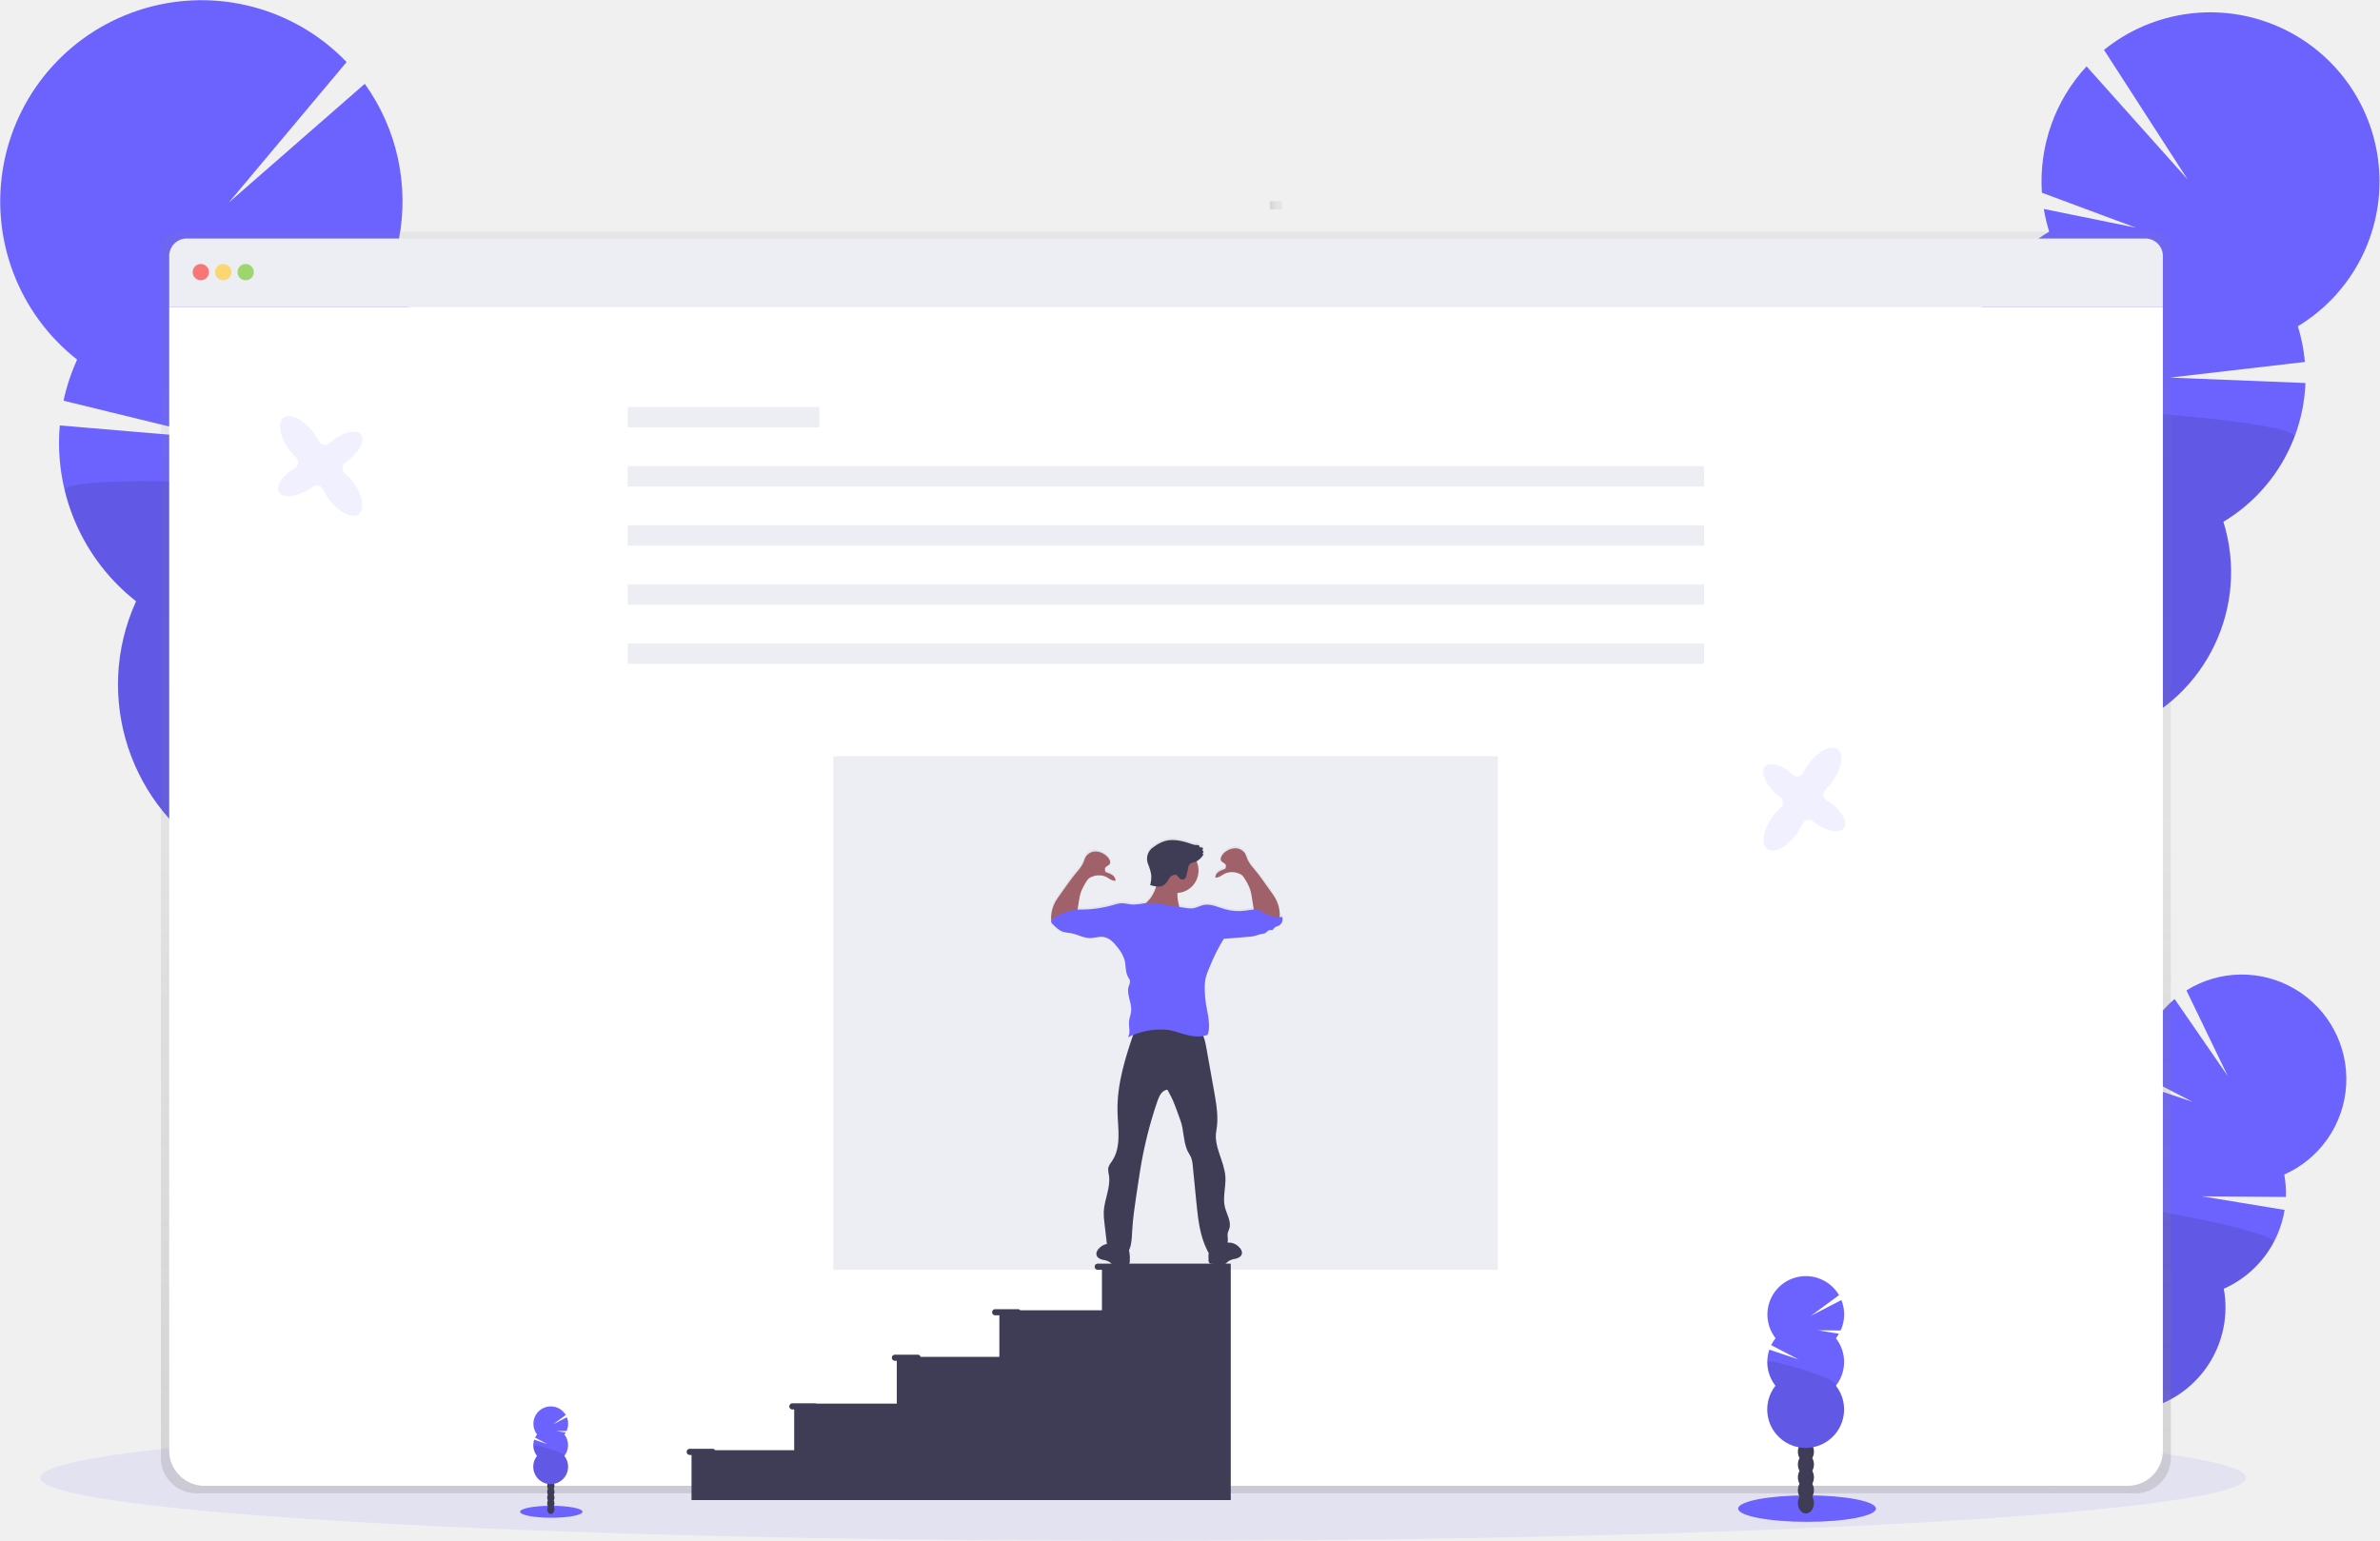
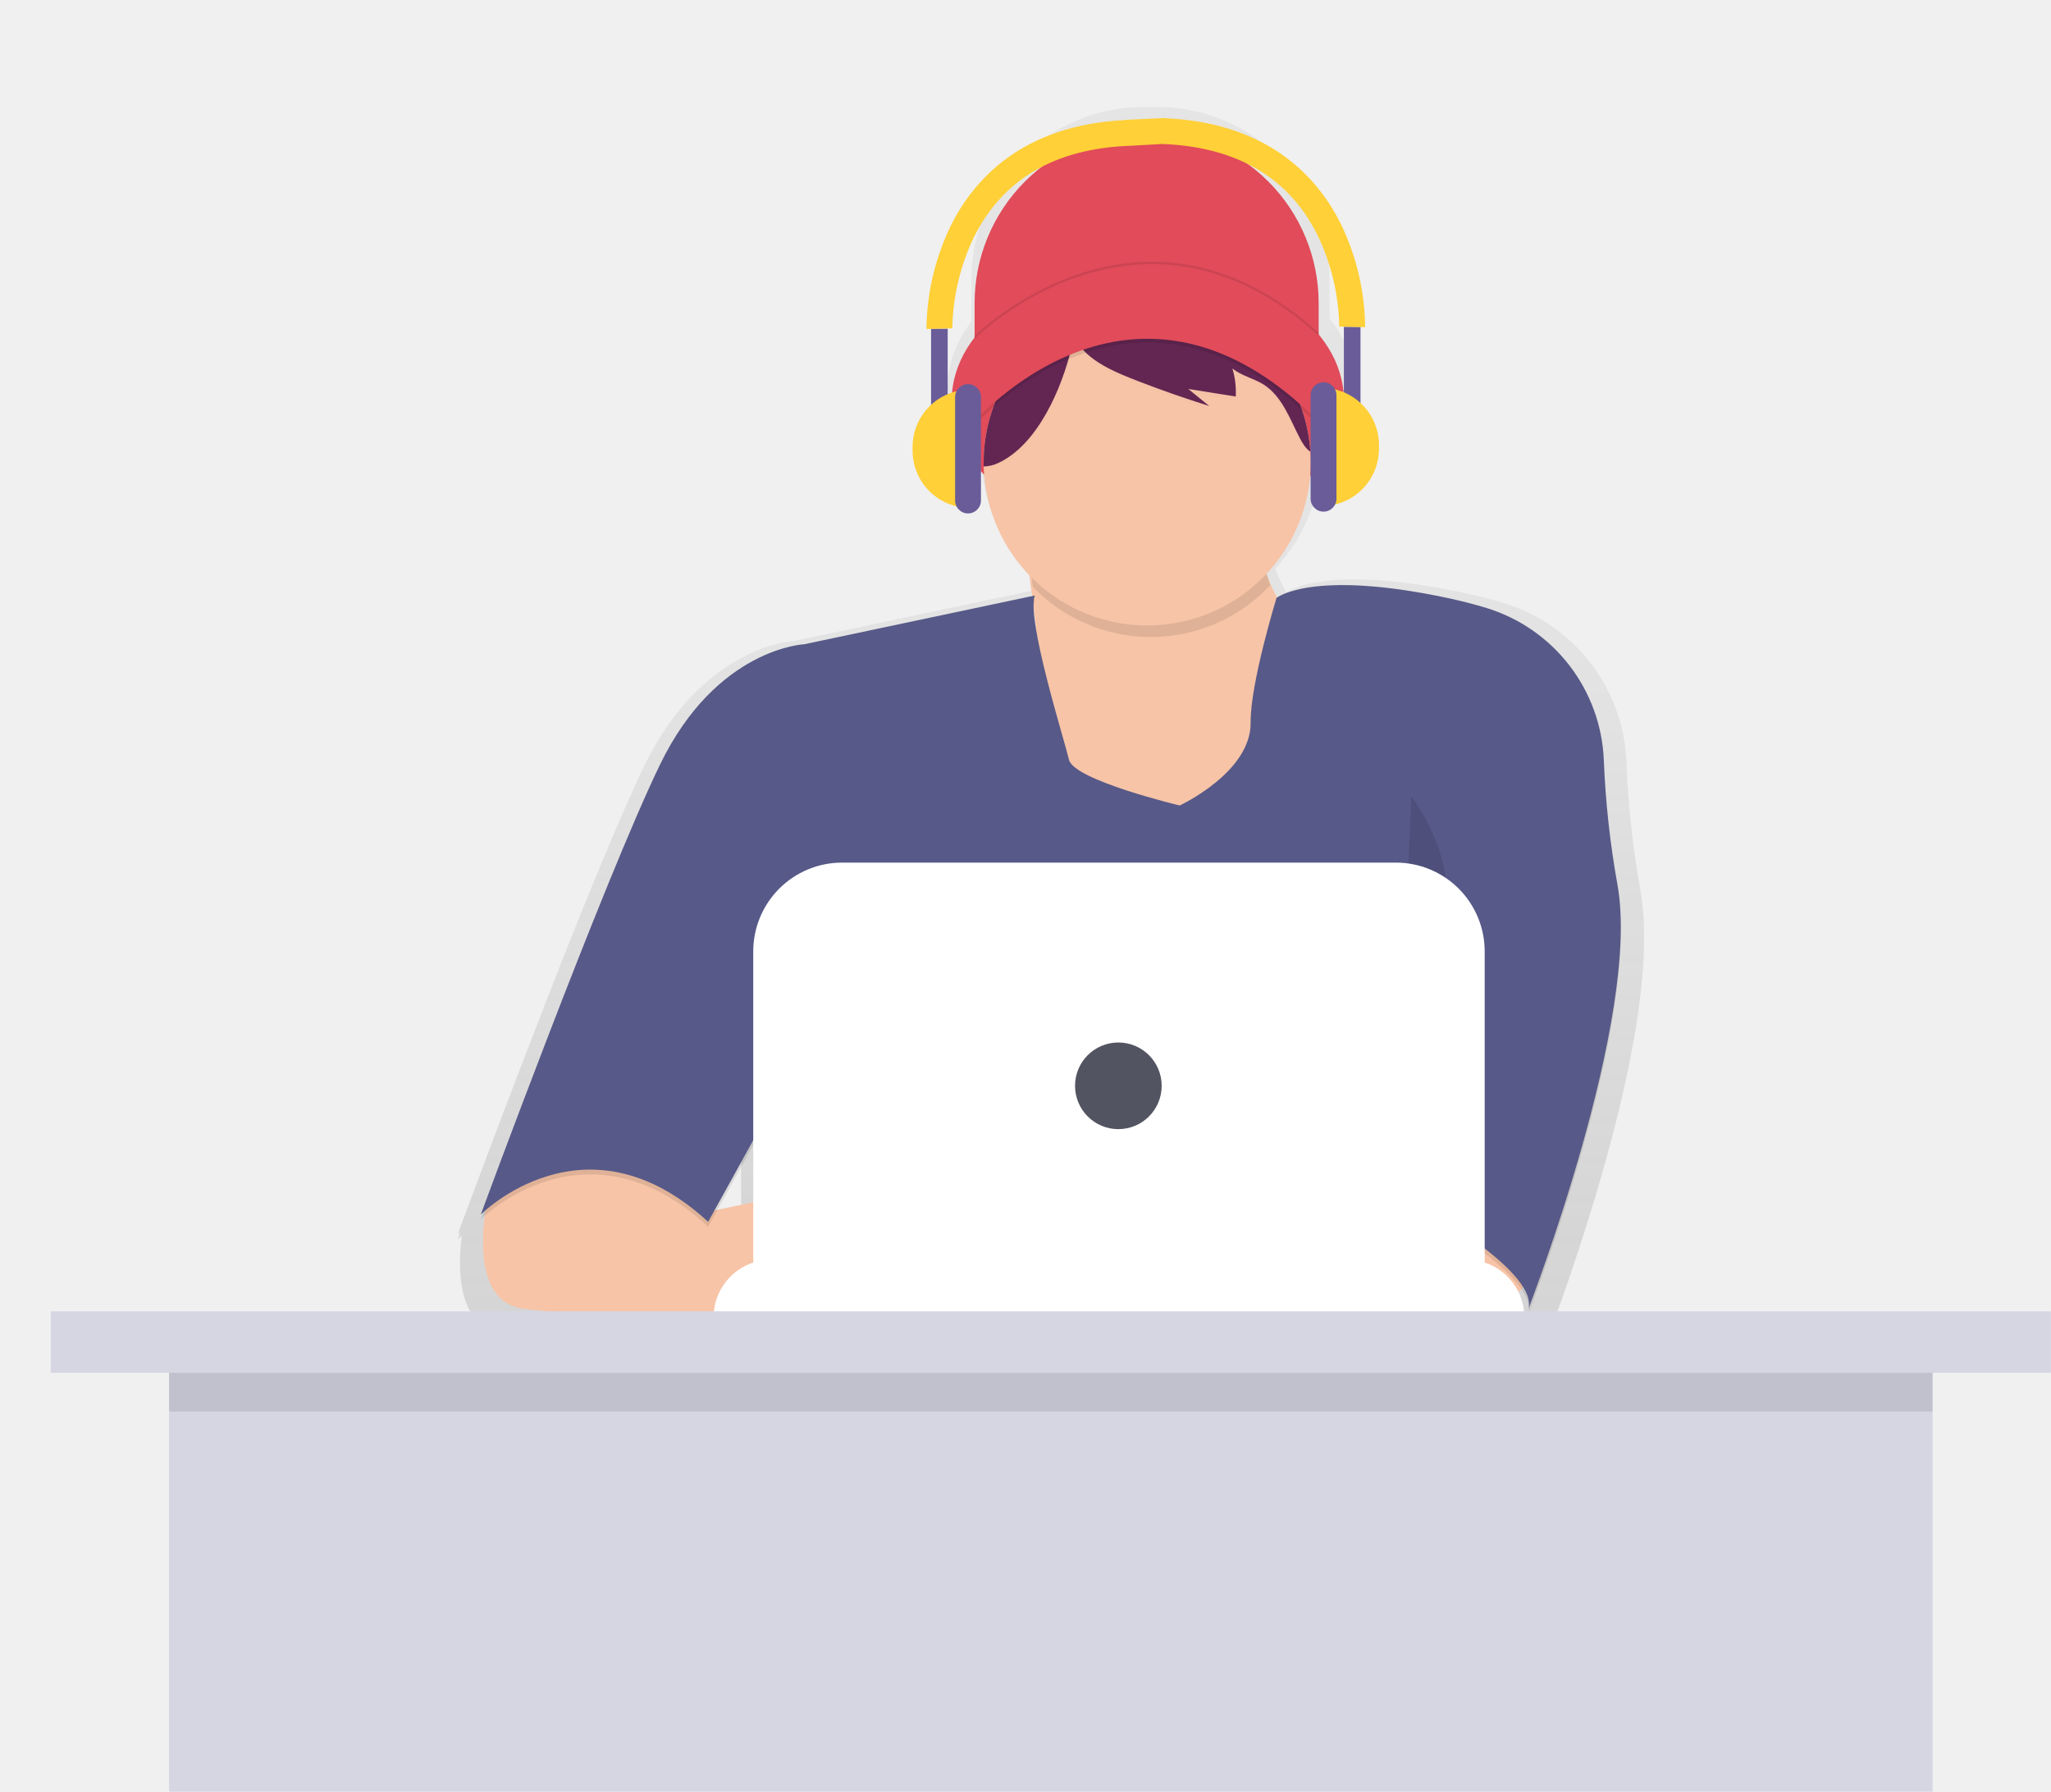
- <svg xmlns="http://www.w3.org/2000/svg" xmlns:xlink="http://www.w3.org/1999/xlink" id="bf987f75-b15a-4b7f-a137-75b4492c4a21" data-name="Layer 1" width="1167.52" height="756.03" viewBox="0 0 1167.52 756.03">
+ <svg xmlns="http://www.w3.org/2000/svg" width="901" height="787" viewBox="0 0 901 787" fill="none">
+   <g clip-path="url(#clip0)">
+     <path d="M720.65 391.11C717.283 372.372 715.218 353.423 714.47 334.4C713.805 318.733 708.311 303.656 698.74 291.234C689.169 278.813 675.99 269.657 661.01 265.02C655.55 263.34 649.54 261.77 642.9 260.36C584.7 248 567.02 258.79 565.01 260.21C563.308 257.116 561.827 253.904 560.58 250.6C560.48 250.26 560.39 249.92 560.29 249.6C571.809 237.316 578.827 221.493 580.2 204.71C589.91 194.87 595.58 182.99 595.58 170.2C595.58 159.2 591.38 148.88 584.03 139.95V122.57C584.03 102.528 576.068 83.306 561.896 69.134C547.724 54.962 528.502 47 508.46 47H502.33C492.406 47 482.579 48.955 473.411 52.752C464.242 56.55 455.911 62.117 448.894 69.134C441.877 76.151 436.31 84.482 432.512 93.651C428.715 102.819 426.76 112.646 426.76 122.57V141.3C420.09 149.91 416.31 159.74 416.31 170.18C416.31 182.7 421.75 194.34 431.09 204.06C432.366 221.458 439.706 237.857 451.83 250.4C452.24 253.24 452.66 256.29 453.07 259.51L348.97 281.5C348.97 281.5 308.83 283.15 282.97 336.5C261.1 381.69 217.58 497.79 204.69 532.35C202.36 538.61 201.04 542.2 201.04 542.2C201.04 542.2 201.47 541.77 202.28 541.03L201.04 544.4C201.04 544.4 201.67 543.76 202.87 542.71C201.05 557.17 200.79 582 219.73 585.09C235.61 587.68 276.53 588.75 307.44 589.18H309.58C330.07 589.45 345.66 589.45 345.66 589.45V589.18H678.1V585.77C678.104 582.677 677.481 579.616 676.27 576.77L676.73 576.21C678.509 578.559 679.693 581.304 680.18 584.21C680.142 584.493 680.088 584.773 680.02 585.05L680.22 584.54C680.298 585.448 680.231 586.363 680.02 587.25C680.02 587.25 722.67 477.36 722.21 411.74C722.332 404.83 721.81 397.923 720.65 391.11V391.11ZM454.8 274.36C454.249 271.225 453.895 268.059 453.74 264.88C453.74 264.88 453.74 264.82 453.74 264.79C454.11 267.88 454.47 271.08 454.8 274.36ZM325.58 510.4V536.59L309.18 540.1L325.58 510.4Z" fill="url(#paint0_linear)" />
+     <path d="M503.71 57.57C523.753 57.57 542.974 65.532 557.146 79.704C571.318 93.876 579.28 113.098 579.28 133.14V165.38H428.14V133.14C428.14 113.098 436.102 93.876 450.274 79.704C464.446 65.532 483.668 57.57 503.71 57.57V57.57Z" fill="#E14B5A" />
+     <path d="M504.24 235.14C551.814 235.14 590.38 208.64 590.38 175.95C590.38 143.26 551.814 116.76 504.24 116.76C456.666 116.76 418.1 143.26 418.1 175.95C418.1 208.64 456.666 235.14 504.24 235.14Z" fill="#E14B5A" />
+     <path d="M449.02 233.29C449.02 233.29 467.02 327.36 449.02 352.73C431.02 378.1 504.02 388.14 504.02 388.14L579.58 360.66L590.15 293.01C590.15 293.01 544.15 267.11 553.68 214.79L449.02 233.29Z" fill="#F7C4A7" />
+     <path d="M672.04 550.39C672.04 550.39 676.8 571 650.9 574.7C635.607 576.95 620.055 576.764 604.82 574.15L599.11 522.38H659.36L672.04 550.39Z" fill="#F7C4A7" />
+     <path d="M214.7 524.01C214.7 524.01 203.26 570.5 229.16 574.7C255.06 578.9 350.16 578.93 350.16 578.93V523.93L307.1 533.13L266.68 494.37L214.7 524.01Z" fill="#F7C4A7" />
+     <path opacity="0.1" d="M454.58 263.68L353.37 285.08C353.37 285.08 314.79 286.67 289.95 337.93C265.11 389.19 211.2 535.59 211.2 535.59C211.2 535.59 257.2 489.08 311.09 538.76L347.03 473.76L339.1 576.82H617.58V528.19C617.58 528.19 675.71 559.37 671.49 576.81C671.49 576.81 721.24 448.63 710.49 390.38C707.254 372.372 705.269 354.162 704.55 335.88V335.88C703.915 320.823 698.636 306.331 689.437 294.394C680.237 282.457 667.569 273.66 653.17 269.21C647.93 267.6 642.17 266.09 635.77 264.74C576.05 252.06 560.77 264.74 560.77 264.74C560.77 264.74 549.2 302.38 549.41 319.44C549.67 341.37 518.23 355.91 518.23 355.91C518.23 355.91 471.72 344.81 469.61 335.83C467.5 326.85 450.86 274.25 454.58 263.68Z" fill="black" />
+     <path d="M454.58 261.57L353.37 282.97C353.37 282.97 314.79 284.56 289.95 335.82C265.11 387.08 211.19 533.5 211.19 533.5C211.19 533.5 257.19 486.99 311.08 536.67L347.02 471.67L339.09 574.7H617.58V526.08C617.58 526.08 675.71 557.26 671.49 574.7C671.49 574.7 721.24 446.52 710.49 388.27C707.254 370.262 705.269 352.052 704.55 333.77V333.77C703.915 318.713 698.636 304.221 689.436 292.284C680.237 280.347 667.569 271.55 653.17 267.1C647.93 265.49 642.17 263.98 635.77 262.63C576.05 249.95 560.77 262.63 560.77 262.63C560.77 262.63 549.2 300.27 549.41 317.33C549.67 339.26 518.23 353.8 518.23 353.8C518.23 353.8 471.72 342.7 469.61 333.72C467.5 324.74 450.86 272.14 454.58 261.57Z" fill="#575988" />
+     <path opacity="0.1" d="M558 257.08C553.749 245.044 552.796 232.089 555.24 219.56L450.58 238.05C450.58 238.05 452.09 245.96 453.8 257.81C460.562 264.827 468.681 270.395 477.663 274.176C486.645 277.957 496.302 279.872 506.047 279.803C515.792 279.735 525.421 277.685 534.349 273.779C543.277 269.873 551.317 264.191 557.98 257.08H558Z" fill="black" />
+     <path d="M575.85 203.17C575.768 222.029 568.278 240.1 554.994 253.487C541.711 266.873 523.698 274.504 504.841 274.732C485.983 274.96 467.792 267.768 454.188 254.707C440.584 241.646 432.659 223.761 432.12 204.91C432.12 204.33 432.12 203.75 432.12 203.17C432.117 189.712 435.891 176.523 443.014 165.104C450.137 153.686 460.322 144.496 472.41 138.58C474.563 137.527 476.777 136.58 479.05 135.74C490.874 131.393 503.628 130.208 516.05 132.3V132.3C531.971 135.011 546.514 143.009 557.329 155.002C568.145 166.996 574.603 182.285 575.66 198.4C575.787 199.98 575.85 201.57 575.85 203.17Z" fill="#F7C4A7" />
+     <g opacity="0.1">
+       <path opacity="0.1" d="M478.94 137.43L479.04 137.37C476.767 138.21 474.553 139.157 472.4 140.21C460.312 146.126 450.127 155.316 443.004 166.734C435.881 178.153 432.107 191.342 432.11 204.8C432.11 205.38 432.11 205.96 432.11 206.54C434.345 206.48 436.542 205.952 438.56 204.99C456.08 196.81 466.56 171.79 470.72 154.34C472.22 148.09 473.63 141.05 478.94 137.43Z" fill="black" />
+       <path opacity="0.1" d="M533.95 139.44C528.261 136.827 522.252 134.974 516.08 133.93C521.142 135.095 525.663 137.935 528.91 141.99C530.501 144.154 531.821 146.505 532.84 148.99C523.274 144.808 512.915 142.753 502.477 142.969C492.04 143.185 481.774 145.666 472.39 150.24C476.9 160.13 490.89 165.52 500.23 169.13C510.456 173.077 520.79 176.687 531.23 179.96L521.99 172.46L542.86 175.78C543.084 171.627 542.59 167.465 541.4 163.48C545.4 166.7 550.7 167.78 555.04 170.48C563.17 175.61 566.56 185.48 570.99 194.03C572.16 196.29 573.54 198.6 575.65 200.03C574.797 187.112 570.472 174.664 563.133 164C555.793 153.336 545.711 144.851 533.95 139.44V139.44Z" fill="black" />
+     </g>
+     <path d="M478.94 135.8L479.04 135.74C476.767 136.58 474.553 137.527 472.4 138.58C460.312 144.496 450.127 153.686 443.004 165.104C435.881 176.523 432.107 189.712 432.11 203.17C432.11 203.75 432.11 204.33 432.11 204.91C434.345 204.85 436.542 204.322 438.56 203.36C456.08 195.18 466.56 170.16 470.72 152.71C472.22 146.5 473.63 139.43 478.94 135.8Z" fill="#632652" />
+     <path d="M533.95 137.82C528.261 135.207 522.253 133.354 516.08 132.31C521.143 133.475 525.663 136.315 528.91 140.37C530.501 142.534 531.821 144.885 532.84 147.37C523.275 143.188 512.915 141.133 502.478 141.349C492.04 141.565 481.774 144.046 472.39 148.62C476.9 158.51 490.89 163.9 500.23 167.51C510.457 171.457 520.79 175.067 531.23 178.34L521.99 170.84L542.86 174.16C543.085 170.007 542.591 165.845 541.4 161.86C545.4 165.08 550.7 166.16 555.04 168.86C563.17 173.99 566.56 183.86 570.99 192.41C572.16 194.67 573.54 196.98 575.65 198.41C574.797 185.492 570.473 173.044 563.133 162.38C555.794 151.716 545.711 143.231 533.95 137.82V137.82Z" fill="#632652" />
+     <path opacity="0.1" d="M423.91 191.32C423.91 191.32 497.91 99.32 583.52 191.32L576.12 170.71C576.12 170.71 535.95 112.05 507.42 124.71C478.89 137.37 450.87 146.38 450.87 146.38L423.91 191.32Z" fill="black" />
+     <path d="M423.91 189.69C423.91 189.69 497.91 97.69 583.52 189.69L576.12 169.08C576.12 169.08 535.95 110.42 507.42 123.08C478.89 135.74 450.87 144.75 450.87 144.75L423.91 189.69Z" fill="#E14B5A" />
+     <path opacity="0.1" d="M363.13 387.88C363.13 387.88 347.28 430.16 369.47 468.21C391.66 506.26 349.92 522.12 349.92 522.12" fill="black" />
+     <path opacity="0.1" d="M619.98 349.83C619.98 349.83 647.46 384.71 629.49 415.89C611.52 447.07 612.58 522.12 612.58 522.12" fill="black" />
+     <path d="M338.82 553.3H644.29C651.018 553.3 657.471 555.973 662.229 560.731C666.987 565.489 669.66 571.941 669.66 578.67V578.67H313.46C313.46 571.943 316.132 565.492 320.887 560.734C325.643 555.977 332.093 553.303 338.82 553.3V553.3Z" fill="white" />
+     <path d="M369.9 378.89H613.22C618.341 378.89 623.413 379.899 628.145 381.859C632.876 383.819 637.176 386.691 640.797 390.313C644.419 393.934 647.291 398.234 649.251 402.965C651.211 407.697 652.22 412.768 652.22 417.89V559.11H330.9V417.89C330.9 407.547 335.009 397.627 342.323 390.313C349.637 382.999 359.556 378.89 369.9 378.89V378.89Z" fill="white" />
+     <path d="M491.29 495.96C501.8 495.96 510.32 487.44 510.32 476.93C510.32 466.42 501.8 457.9 491.29 457.9C480.78 457.9 472.26 466.42 472.26 476.93C472.26 487.44 480.78 495.96 491.29 495.96Z" fill="#535461" />
+     <path opacity="0.1" d="M428.14 148.2C428.14 148.2 500.86 75.52 579.29 146.87" stroke="black" stroke-miterlimit="10" />
+     <path d="M597.66 143.57H590.36V184.96H597.66V143.57Z" fill="#6A5C99" />
+     <path d="M580.62 170.35C587.293 170.35 593.693 173.001 598.411 177.719C603.129 182.438 605.78 188.837 605.78 195.51V197.13C605.78 203.803 603.129 210.202 598.411 214.921C593.693 219.639 587.293 222.29 580.62 222.29V222.29V170.35Z" fill="#FFD037" />
+     <path d="M587.11 173.6C587.11 170.463 584.567 167.92 581.43 167.92C578.293 167.92 575.75 170.463 575.75 173.6V219.05C575.75 222.187 578.293 224.73 581.43 224.73C584.567 224.73 587.11 222.187 587.11 219.05V173.6Z" fill="#6A5C99" />
+     <path d="M409.02 185.77H416.32V144.38H409.02V185.77Z" fill="#6A5C99" />
+     <path d="M426.06 223.1C419.387 223.1 412.988 220.449 408.269 215.731C403.551 211.012 400.9 204.613 400.9 197.94V196.32C400.9 193.016 401.551 189.744 402.815 186.692C404.08 183.639 405.933 180.866 408.269 178.529C410.606 176.193 413.379 174.34 416.432 173.075C419.484 171.811 422.756 171.16 426.06 171.16V171.16V223.1Z" fill="#FFD037" />
+     <path d="M419.57 219.85C419.57 222.987 422.113 225.53 425.25 225.53C428.387 225.53 430.93 222.987 430.93 219.85V174.4C430.93 171.263 428.387 168.72 425.25 168.72C422.113 168.72 419.57 171.263 419.57 174.4V219.85Z" fill="#6A5C99" />
+     <path d="M589.5 99.33C579.61 78.77 558.07 53.91 511.64 51.92V51.86H511.08L494.63 52.64V52.72C448.51 54.84 427.07 79.61 417.21 100.1C410.643 113.99 407.157 129.136 406.99 144.5L412.67 144.36L418.35 144.23C418.595 130.552 421.741 117.082 427.58 104.71C440.1 78.99 463.14 65.32 496.05 64.05L510.6 63.24C543.53 64.5 566.58 78.19 579.09 103.9C584.938 116.276 588.091 129.754 588.34 143.44L594.02 143.57L599.7 143.71C599.536 128.355 596.057 113.216 589.5 99.33V99.33Z" fill="#FFD037" />
+     <path d="M848.99 579H74.28V787H848.99V579Z" fill="#D6D6E3" />
+     <path opacity="0.1" d="M848.99 593H74.28V620H848.99V593Z" fill="black" />
+     <path d="M900.94 576H22.31V603H900.94V576Z" fill="#D6D6E3" />
+   </g>
  <defs>
-     <linearGradient id="b752362c-f89d-48d5-9dd1-266417fc8d3c" x1="588.17" y1="804.7" x2="588.17" y2="185.7" gradientUnits="userSpaceOnUse">
-       <stop offset="0" stop-color="gray" stop-opacity="0.25" />
-       <stop offset="0.54" stop-color="gray" stop-opacity="0.12" />
-       <stop offset="1" stop-color="gray" stop-opacity="0.1" />
+     <linearGradient id="paint0_linear" x1="461.63" y1="589.5" x2="461.63" y2="47" gradientUnits="userSpaceOnUse">
+       <stop stop-color="#808080" stop-opacity="0.25" />
+       <stop offset="0.54" stop-color="#808080" stop-opacity="0.12" />
+       <stop offset="1" stop-color="#808080" stop-opacity="0.1" />
    </linearGradient>
-     <linearGradient id="a11e32f9-0bc0-4cef-b66b-30dd4b707f0c" x1="567.7" y1="1179.83" x2="567.7" y2="1173.83" gradientTransform="translate(74.47 -1004.13)" xlink:href="#b752362c-f89d-48d5-9dd1-266417fc8d3c" />
-     <linearGradient id="ada07a9a-e50a-4215-9506-0eaaef22308f" x1="588.52" y1="693.03" x2="588.52" y2="483.16" xlink:href="#b752362c-f89d-48d5-9dd1-266417fc8d3c" />
+     <clipPath id="clip0">
+       <rect width="900.94" height="787" fill="white" />
+     </clipPath>
  </defs>
-   <ellipse cx="560.76" cy="725.03" rx="541" ry="31" fill="#6c63ff" opacity="0.1" />
-   <g opacity="1">
-     <path d="M1023.5,798.41a17.73,17.73,0,0,1-1.73,2.67q-8.64-6.09-17.57-11.93c.12-.25.25-.51.39-.76a16.84,16.84,0,0,1,6-6.52c3.29-2,7-2.48,10-.86s4.76,4.94,4.94,8.78A16.84,16.84,0,0,1,1023.5,798.41Z" transform="translate(-16.24 -71.99)" fill="#3f3d56" />
-     <ellipse cx="1022.06" cy="778.26" rx="14.01" ry="10.7" transform="translate(-160.29 1245.24) rotate(-62.09)" fill="#3f3d56" />
-     <ellipse cx="1030.07" cy="763.12" rx="14.01" ry="10.7" transform="translate(-142.65 1244.27) rotate(-62.09)" fill="#3f3d56" />
-     <ellipse cx="1038.09" cy="747.99" rx="14.01" ry="10.7" transform="translate(-125.01 1243.3) rotate(-62.09)" fill="#3f3d56" />
-     <ellipse cx="1046.11" cy="732.85" rx="14.01" ry="10.7" transform="translate(-107.37 1242.33) rotate(-62.09)" fill="#3f3d56" />
-     <path d="M1065.55,610.51a51.89,51.89,0,0,1-.78-7l27,9.08-27-14A51.4,51.4,0,0,1,1083,562.14L1109.11,600l-20.31-42.07a51.28,51.28,0,1,1,48,90.35,51.19,51.19,0,0,1,.8,11l-41.15-.32,40.52,6.67a51.33,51.33,0,0,1-29.84,38.68,51.28,51.28,0,1,1-71.23-37.72,51.29,51.29,0,0,1,29.67-56Z" transform="translate(-16.24 -71.99)" fill="#6c63ff" />
-     <path d="M1131.64,681.39a51,51,0,0,1-24.53,22.88,51.28,51.28,0,1,1-71.23-37.72C1033.89,655.62,1134.34,676.31,1131.64,681.39Z" transform="translate(-16.24 -71.99)" opacity="0.1" />
-   </g>
-   <g opacity="1">
-     <path d="M991.37,495.94a31.64,31.64,0,0,1-2.25,4.64q-15.11-8.06-30.61-15.66c.14-.43.3-.88.47-1.31a27.2,27.2,0,0,1,8.3-11.66c4.87-3.9,10.74-5.37,16-3.38s8.62,7,9.67,13.11A27.21,27.21,0,0,1,991.37,495.94Z" transform="translate(-16.24 -71.99)" fill="#3f3d56" />
-     <ellipse cx="985.03" cy="463.85" rx="22.69" ry="17.33" transform="translate(184.88 1147.47) rotate(-69.16)" fill="#3f3d56" />
-     <ellipse cx="994.89" cy="437.94" rx="22.69" ry="17.33" transform="translate(215.46 1139.99) rotate(-69.16)" fill="#3f3d56" />
-     <ellipse cx="1004.76" cy="412.02" rx="22.69" ry="17.33" transform="translate(246.03 1132.51) rotate(-69.16)" fill="#3f3d56" />
-     <ellipse cx="1014.62" cy="386.11" rx="22.69" ry="17.33" transform="translate(276.61 1125.04) rotate(-69.16)" fill="#3f3d56" />
-     <path d="M1021.49,185.69a83.36,83.36,0,0,1-2.65-11.18l45.22,9.21-46.16-17.18a83.11,83.11,0,0,1,21.91-62L1089.37,160l-41-63.53a83,83,0,1,1,95.09,135.6,83.42,83.42,0,0,1,3.46,17.51l-66.17,7.68,66.43,2.65A83.07,83.07,0,0,1,1106.93,328a83,83,0,1,1-122-46.42,83,83,0,0,1,36.52-95.93Z" transform="translate(-16.24 -71.99)" fill="#6c63ff" />
-     <path d="M1141.79,286.39A82.59,82.59,0,0,1,1106.93,328a83,83,0,1,1-122-46.42C979.6,264.46,1145.11,277.69,1141.79,286.39Z" transform="translate(-16.24 -71.99)" opacity="0.1" />
-   </g>
-   <g opacity="1">
-     <path d="M194.62,582.15a37.29,37.29,0,0,0,2,5.8q19-7.28,38.43-14c-.11-.53-.22-1.08-.36-1.62a32.41,32.41,0,0,0-8.07-15c-5.18-5.32-11.89-7.92-18.34-6.34s-11.2,7-13.35,14A32.49,32.49,0,0,0,194.62,582.15Z" transform="translate(-16.24 -71.99)" fill="#3f3d56" />
-     <ellipse cx="206.83" cy="545.22" rx="20.61" ry="26.98" transform="translate(-139.61 -7.4) rotate(-13.72)" fill="#3f3d56" />
-     <ellipse cx="199.01" cy="513.19" rx="20.61" ry="26.98" transform="translate(-132.24 -10.16) rotate(-13.72)" fill="#3f3d56" />
-     <ellipse cx="191.2" cy="481.16" rx="20.61" ry="26.98" transform="translate(-124.87 -12.93) rotate(-13.72)" fill="#3f3d56" />
-     <ellipse cx="183.38" cy="449.12" rx="20.61" ry="26.98" transform="translate(-117.5 -15.7) rotate(-13.72)" fill="#3f3d56" />
-     <path d="M204.82,211.62a97.86,97.86,0,0,0,4.78-12.8L154.89,203l57-13.46a98.81,98.81,0,0,0-16.71-76.43L128.5,171.35l57.77-68.92a98.72,98.72,0,1,0-132.2,146,99.32,99.32,0,0,0-6.67,20.16l76.95,18.81-78.78-6.67A98.81,98.81,0,0,0,83,367a98.71,98.71,0,1,0,150.76-36.8,98.71,98.71,0,0,0-29-118.58Z" transform="translate(-16.24 -71.99)" fill="#6c63ff" />
-     <path d="M48,312.71A98.29,98.29,0,0,0,83,367a98.71,98.71,0,1,0,150.76-36.8C242.64,310.75,45.39,302,48,312.71Z" transform="translate(-16.24 -71.99)" opacity="0.1" />
-   </g>
-   <path d="M1072.54,185.7H103.8a8.64,8.64,0,0,0-8.63,8.66V787.24a17.43,17.43,0,0,0,17.4,17.46h951.2a17.43,17.43,0,0,0,17.4-17.46V194.36A8.65,8.65,0,0,0,1072.54,185.7Z" transform="translate(-16.24 -71.99)" fill="url(#b752362c-f89d-48d5-9dd1-266417fc8d3c)" />
-   <path d="M1077.25,222.51V783.75A17.26,17.26,0,0,1,1060,801H116.51a17.26,17.26,0,0,1-17.26-17.26V222.51Z" transform="translate(-16.24 -71.99)" fill="#fff" />
-   <path d="M1077.25,197.57v24.94h-978V197.57a8.56,8.56,0,0,1,8.56-8.56h960.88A8.56,8.56,0,0,1,1077.25,197.57Z" transform="translate(-16.24 -71.99)" fill="#ededf4" />
-   <circle cx="98.51" cy="133.52" r="4" fill="#fa5959" opacity="0.8" />
-   <circle cx="109.51" cy="133.52" r="4" fill="#fed253" opacity="0.8" />
-   <circle cx="120.51" cy="133.52" r="4" fill="#8ccf4d" opacity="0.8" />
-   <rect x="640.17" y="169.7" width="4" height="6" transform="translate(798.63 -541.45) rotate(90)" fill="url(#a11e32f9-0bc0-4cef-b66b-30dd4b707f0c)" />
-   <rect x="307.93" y="199.71" width="94" height="10" fill="#ededf4" />
-   <rect x="307.93" y="228.71" width="528" height="10" fill="#ededf4" />
-   <rect x="307.93" y="257.71" width="528" height="10" fill="#ededf4" />
-   <rect x="307.93" y="286.71" width="528" height="10" fill="#ededf4" />
-   <rect x="307.93" y="315.71" width="528" height="10" fill="#ededf4" />
-   <rect x="408.76" y="371.03" width="326" height="252" fill="#ededf4" />
-   <path d="M645.2,521.09c-.42,0-.84.06-1.27.07a5.58,5.58,0,0,0,.14-1.78,17,17,0,0,0-2-7.21,31.3,31.3,0,0,0-2.48-3.76c-2.72-3.76-5.24-7.6-8.23-11.15a17.93,17.93,0,0,1-3.17-4.67,22.83,22.83,0,0,0-1.08-2.71,5.83,5.83,0,0,0-5.45-2.65,8.65,8.65,0,0,0-5.52,2.92c-.84.9-1.53,2.29-.83,3.31s2.22,1.15,2.31,2.27c0,.6,0,1.58-.61,1.77a10.87,10.87,0,0,0-3.06,1.34,3.61,3.61,0,0,0-1.61,2.8c1.73.26,3.18-1.19,4.75-2a8.77,8.77,0,0,1,6.28-.23,5.88,5.88,0,0,1,2.16,1.09,7.61,7.61,0,0,1,1.4,1.88,20.07,20.07,0,0,1,3.46,9.38l.88,5.62a36.49,36.49,0,0,0-3.88.52,24.37,24.37,0,0,1-10.33-.7c-3.5-1-7-2.82-10.61-2-1.69.37-3.23,1.31-4.94,1.58a13.53,13.53,0,0,1-4-.21l-2.75-.44c-.09-.23-.16-.47-.23-.71a20.74,20.74,0,0,1-.78-6.17,11,11,0,0,0,9.4-15.59,9.33,9.33,0,0,0,3.55-3.53L606,490l.66-1a1.18,1.18,0,0,1-.19-1.87,3.77,3.77,0,0,0-1.89-.42c.21-.39-.13-.87-.54-1a4.7,4.7,0,0,0-1.3-.08,6.37,6.37,0,0,1-1.86-.43c-4.27-1.47-8.9-2.76-13.25-1.53a16.57,16.57,0,0,0-5.29,2.78,6.91,6.91,0,0,0-2.82,9.07,23.48,23.48,0,0,1,1.41,5.09,16.16,16.16,0,0,1-.55,4.83,19.69,19.69,0,0,0,2.91.65,16.5,16.5,0,0,1-2.89,5.92,23.52,23.52,0,0,1-2,2.21h-.12a48.59,48.59,0,0,1-6,.74c-2.12,0-4.2-.8-6.31-.65a17.11,17.11,0,0,0-3.67.83,56.23,56.23,0,0,1-16.91,2.26l-.69.07.64-4.08a20.07,20.07,0,0,1,3.46-9.38,7.61,7.61,0,0,1,1.4-1.88,5.92,5.92,0,0,1,2.17-1.09,8.74,8.74,0,0,1,6.27.23c1.57.77,3,2.22,4.76,2a3.64,3.64,0,0,0-1.62-2.8,10.87,10.87,0,0,0-3.06-1.34c-.58-.19-.66-1.17-.61-1.77.09-1.12,1.68-1.36,2.31-2.28s0-2.4-.83-3.31a8.66,8.66,0,0,0-5.52-2.91,5.81,5.81,0,0,0-5.44,2.65,21.29,21.29,0,0,0-1.09,2.71,17.93,17.93,0,0,1-3.17,4.67c-3,3.55-5.51,7.39-8.23,11.15a33.31,33.31,0,0,0-2.48,3.75,17.24,17.24,0,0,0-2,7.22,5.64,5.64,0,0,0,.14,1.79,1.15,1.15,0,0,0-.11.45,2.08,2.08,0,0,0,.78,1.4c1.53,1.54,3.14,3.13,5.2,3.79a31.94,31.94,0,0,0,3.89.67c3.16.57,6.07,2.4,9.28,2.39,2.21,0,4.39-.88,6.57-.57,3,.41,5.16,2.85,7,5.22a18,18,0,0,1,3.45,6.31c.71,2.79.27,5.93,1.76,8.39a5.71,5.71,0,0,1,.86,1.66,5.56,5.56,0,0,1-.61,2.72c-1.26,3.87,1.5,8,1.21,12-.14,1.95-1,3.79-1.09,5.74-.15,2.51.87,5.32-.53,7.41.85-.44,1.71-.83,2.59-1.18-4.2,12.31-8,25-7.71,37.94.22,8.39,2,17.63-2.82,24.52a9.68,9.68,0,0,0-1.61,2.75c-.38,1.35,0,2.78.25,4.16.89,6-2.35,11.91-2.57,18a36.29,36.29,0,0,0,.36,5.61l1.18,10.14a7.36,7.36,0,0,0-3.22,1.6c-1.24,1-2.33,2.64-1.75,4.14.47,1.21,1.85,1.79,3.12,2.09a7.82,7.82,0,0,1,3.62,1.37,13.88,13.88,0,0,0,1.09,1.08,4,4,0,0,0,2.42.45c1.53-.06,3-.19,4.56-.4a1.81,1.81,0,0,0,.91-.29,2,2,0,0,0,.51-1.5,19.87,19.87,0,0,0-.19-4.56c-.06-.29-.14-.57-.22-.86a17.75,17.75,0,0,0,1.11-4c.31-2,.36-4.09.49-6.14.3-5.22,1-10.4,1.8-15.58l1-6.66c.31-2.19.63-4.38,1-6.57A206.62,206.62,0,0,1,584,611.59c.85-2.43,2.3-5.28,4.87-5.35l1.53,3c2,3.76,3.22,7.93,4.74,11.88,2,5.19,1.32,11.25,4,16.13.44.81,1,1.58,1.33,2.43a14,14,0,0,1,.82,4.07l1.77,18c.8,8.09,1.66,16.4,5.29,23.67a9.12,9.12,0,0,0,.8,1.34,23.25,23.25,0,0,0-.05,3.64,1.43,1.43,0,0,0,1.42,1.79c1.51.2,3,.33,4.55.39a4,4,0,0,0,2.42-.45,11.2,11.2,0,0,0,1.1-1.08,7.78,7.78,0,0,1,3.61-1.37c1.27-.29,2.65-.87,3.12-2.09.59-1.5-.51-3.13-1.75-4.14a7,7,0,0,0-3.56-1.65,5.92,5.92,0,0,1-1.62-.13,8,8,0,0,0,.12-2,10,10,0,0,1-.1-2.38,14.13,14.13,0,0,1,.82-2.34c1.15-3.54-1.3-7.14-2.16-10.76-1.15-4.82.56-9.87.25-14.82-.48-7.77-5.9-15.06-4.46-22.71,1.15-6.12.17-12.41-.92-18.54l-4-22.81a25.28,25.28,0,0,0-1.45-5.41,12.75,12.75,0,0,0,2.18-.58c1-2.44.83-5.13.53-7.75s-1-5.18-1.35-7.78a51.29,51.29,0,0,1-.52-6.31,25.43,25.43,0,0,1,.44-6.22,29.92,29.92,0,0,1,1.87-5.23,92.87,92.87,0,0,1,7-14c4.11-.32,8.09-.67,12.19-1a16.93,16.93,0,0,0,2.92-.39,36.93,36.93,0,0,1,3.73-1.07,5,5,0,0,0,1.38-.27c.9-.41,1.45-1.56,2.44-1.6a4.24,4.24,0,0,0,1.12,0c.44-.14.66-.62,1-1,.62-.69,1.63-.83,2.44-1.28A3.54,3.54,0,0,0,645.2,521.09Z" transform="translate(-16.24 -71.99)" fill="url(#ada07a9a-e50a-4215-9506-0eaaef22308f)" />
-   <circle cx="576.94" cy="427.16" r="11" fill="#a1616a" />
-   <path d="M580.48,512.84a27.41,27.41,0,0,1-3.75,3.79,29.79,29.79,0,0,0,21.5,3.54c-.27-.75-1.25-.86-1.94-1.24a4.19,4.19,0,0,1-1.7-2.68,20.94,20.94,0,0,1-.64-8.11,5,5,0,0,0,0-2,4.29,4.29,0,0,0-2.07-2.28,20.41,20.41,0,0,0-5-2.25c-1.82-.54-2.86-.79-2.93,1.33A16.85,16.85,0,0,1,580.48,512.84Z" transform="translate(-16.24 -71.99)" fill="#a1616a" />
-   <path d="M631.52,519.76l-1.12-7.1a26.39,26.39,0,0,0-.89-4.22,27.21,27.21,0,0,0-2.56-5.12,7.56,7.56,0,0,0-1.4-1.87,5.88,5.88,0,0,0-2.16-1.09,8.71,8.71,0,0,0-6.26.24c-1.57.76-3,2.2-4.75,1.95a3.58,3.58,0,0,1,1.62-2.79,10.57,10.57,0,0,1,3-1.34c.57-.18.66-1.16.61-1.76-.09-1.11-1.68-1.35-2.31-2.26s0-2.39.82-3.3a8.61,8.61,0,0,1,5.51-2.89,5.78,5.78,0,0,1,5.44,2.63,21.16,21.16,0,0,1,1.09,2.7,18,18,0,0,0,3.16,4.65c3,3.53,5.51,7.35,8.22,11.09a34.61,34.61,0,0,1,2.48,3.74,16.91,16.91,0,0,1,2,7.18,4.47,4.47,0,0,1-.33,2.27,3.52,3.52,0,0,1-3,1.72,10.63,10.63,0,0,1-3.59-.72L632.74,522a2.84,2.84,0,0,1-1.4-.77A1.1,1.1,0,0,1,631.52,519.76Z" transform="translate(-16.24 -71.99)" fill="#a1616a" />
-   <path d="M544.37,521.33l1.11-7.1a27.55,27.55,0,0,1,.9-4.22,26.62,26.62,0,0,1,2.56-5.12,7.07,7.07,0,0,1,1.39-1.86,5.66,5.66,0,0,1,2.16-1.09,8.74,8.74,0,0,1,6.27.23c1.57.76,3,2.2,4.75,1.95a3.6,3.6,0,0,0-1.62-2.79,10.69,10.69,0,0,0-3-1.34c-.57-.18-.66-1.16-.61-1.76.09-1.11,1.67-1.35,2.31-2.26s0-2.39-.83-3.29a8.6,8.6,0,0,0-5.51-2.9,5.79,5.79,0,0,0-5.44,2.63,21.11,21.11,0,0,0-1.08,2.7,18.21,18.21,0,0,1-3.16,4.65c-3,3.53-5.51,7.35-8.23,11.09a34,34,0,0,0-2.47,3.74,17.07,17.07,0,0,0-2,7.18,4.53,4.53,0,0,0,.34,2.28,3.53,3.53,0,0,0,3.05,1.71,10.34,10.34,0,0,0,3.58-.72l4.37-1.43a2.77,2.77,0,0,0,1.39-.77A1.1,1.1,0,0,0,544.37,521.33Z" transform="translate(-16.24 -71.99)" fill="#a1616a" />
-   <path d="M623.57,683.41c1.24,1,2.33,2.63,1.75,4.12-.48,1.21-1.85,1.78-3.12,2.08a7.88,7.88,0,0,0-3.61,1.36A11,11,0,0,1,617.5,692a3.93,3.93,0,0,1-2.42.45c-1.52-.06-3-.19-4.55-.39a1.81,1.81,0,0,1-.91-.29,1.93,1.93,0,0,1-.5-1.49,19.13,19.13,0,0,1,.18-4.54,6.5,6.5,0,0,1,2.19-3.87c1.16-.9,4.68-3.57,6-1.86.35.46.21,1.09.7,1.47s1.26.17,1.82.24A7,7,0,0,1,623.57,683.41Z" transform="translate(-16.24 -71.99)" fill="#3f3d56" />
-   <path d="M556,683.93c-1.24,1-2.33,2.63-1.75,4.12.47,1.21,1.84,1.79,3.11,2.08a7.84,7.84,0,0,1,3.61,1.36,11.2,11.2,0,0,0,1.1,1.08,4,4,0,0,0,2.41.45c1.52-.06,3-.19,4.55-.4a1.78,1.78,0,0,0,.91-.29,1.93,1.93,0,0,0,.51-1.49,19.59,19.59,0,0,0-.19-4.53,6.45,6.45,0,0,0-2.19-3.88c-1.15-.9-4.67-3.57-6-1.86-.35.46-.21,1.1-.71,1.47s-1.25.17-1.82.24A7.06,7.06,0,0,0,556,683.93Z" transform="translate(-16.24 -71.99)" fill="#3f3d56" />
-   <path d="M573,577.23c-4.51,13-8.89,26.45-8.55,40.24.22,8.35,2,17.55-2.81,24.4a9.54,9.54,0,0,0-1.61,2.74c-.38,1.34,0,2.76.24,4.14.9,6-2.33,11.86-2.56,17.92a36,36,0,0,0,.36,5.58l1.25,10.68c.42,3.66,5.14,5.16,8.78,5.67a13.61,13.61,0,0,0,3.09-7.19c.31-2,.36-4.07.48-6.1.31-5.2,1.06-10.36,1.8-15.51l1-6.63c.32-2.18.63-4.36,1-6.54A205.66,205.66,0,0,1,584.1,612c.85-2.43,2.3-5.26,4.86-5.33l1.53,2.94c2,3.73,3.21,7.89,4.73,11.82,2,5.17,1.31,11.19,4,16.06.44.8,1,1.57,1.32,2.41a13.9,13.9,0,0,1,.82,4l1.77,17.88c.8,8.05,1.65,16.32,5.28,23.55a5.47,5.47,0,0,0,1.67,2.2c1.48,1,3.55.49,5-.55a8.53,8.53,0,0,0,3.46-7.38,11.07,11.07,0,0,1-.1-2.37,15.76,15.76,0,0,1,.82-2.33c1.16-3.52-1.29-7.1-2.16-10.7-1.15-4.8.56-9.82.26-14.75-.48-7.74-5.89-15-4.46-22.61,1.15-6.09.17-12.35-.91-18.45l-4.05-22.7c-.64-3.58-1.6-7.62-4.79-9.37a11.9,11.9,0,0,0-5.83-1C589.05,575.32,581.15,576.47,573,577.23Z" transform="translate(-16.24 -71.99)" fill="#3f3d56" />
-   <path d="M645.2,521.9a14.3,14.3,0,0,1-8.4-1.74,16.86,16.86,0,0,0-3.09-1.62c-2-.65-4.2-.08-6.3.23a24.6,24.6,0,0,1-10.31-.7c-3.5-1-7-2.81-10.6-2-1.69.37-3.22,1.3-4.93,1.57a13.12,13.12,0,0,1-4-.21l-11.4-1.78a31.18,31.18,0,0,0-7.82-.56,50.62,50.62,0,0,1-6,.75c-2.11,0-4.19-.8-6.3-.66a17.16,17.16,0,0,0-3.66.83,56.33,56.33,0,0,1-16.87,2.25,25.33,25.33,0,0,0-12.69,4.4,2,2,0,0,0-1,1.39,2.05,2.05,0,0,0,.79,1.38c1.52,1.54,3.13,3.12,5.19,3.78a31.43,31.43,0,0,0,3.88.66c3.15.58,6.06,2.39,9.26,2.39,2.21,0,4.38-.88,6.56-.57,3,.41,5.15,2.83,7,5.19a18.17,18.17,0,0,1,3.45,6.28c.7,2.78.26,5.9,1.75,8.35a5.78,5.78,0,0,1,.86,1.65,5.5,5.5,0,0,1-.61,2.71c-1.26,3.85,1.5,7.92,1.21,12-.14,1.93-1,3.77-1.09,5.7-.14,2.51.87,5.3-.53,7.38A35.85,35.85,0,0,1,587,577.14a21.88,21.88,0,0,1,3,.28,42,42,0,0,1,5.68,1.58c4.18,1.33,8.78,2.28,12.9.76,1-2.43.83-5.11.52-7.71s-.95-5.16-1.34-7.75a50.81,50.81,0,0,1-.52-6.28,25.19,25.19,0,0,1,.44-6.19,29.34,29.34,0,0,1,1.87-5.2,91.61,91.61,0,0,1,7-14c4.1-.33,8.07-.68,12.17-1a18.85,18.85,0,0,0,2.91-.39,37.45,37.45,0,0,1,3.72-1.06,4.91,4.91,0,0,0,1.38-.28c.9-.41,1.46-1.55,2.44-1.58a4.69,4.69,0,0,0,1.12,0c.44-.13.65-.62,1-1,.62-.69,1.63-.83,2.44-1.27A3.52,3.52,0,0,0,645.2,521.9Z" transform="translate(-16.24 -71.99)" fill="#6c63ff" />
-   <path d="M595.09,503.12a2,2,0,0,0,2.27.14,2.82,2.82,0,0,0,.84-1.54,35.41,35.41,0,0,0,.87-3.8,4.17,4.17,0,0,1,.5-1.59c.73-1.12,2.31-1.18,3.54-1.69a9.2,9.2,0,0,0,3.63-3.56l-.69-.14.65-1a1.16,1.16,0,0,1-.18-1.85,3.69,3.69,0,0,0-1.9-.43c.21-.38-.13-.86-.54-1a4.27,4.27,0,0,0-1.29-.07,6.38,6.38,0,0,1-1.86-.44c-4.26-1.46-8.88-2.75-13.22-1.52a16.44,16.44,0,0,0-5.29,2.77,6.87,6.87,0,0,0-2.81,9,23.28,23.28,0,0,1,1.4,5.05,16.08,16.08,0,0,1-.54,4.82,15.72,15.72,0,0,0,3.65.71,5.24,5.24,0,0,0,3.5-1c1-.86,1.56-2.19,2.38-3.27a3.39,3.39,0,0,1,2.89-1.52C594,501.36,594.2,502.49,595.09,503.12Z" transform="translate(-16.24 -71.99)" fill="#3f3d56" />
-   <path d="M566.17,692H554.46a1.53,1.53,0,0,0,0,3h2.34v19.87H516.73a1.11,1.11,0,0,0-.89-.54h-11.7a1.53,1.53,0,0,0,0,3h2.34v20.41H467.79a1.24,1.24,0,0,0-1.1-1.08H455a1.52,1.52,0,0,0,0,3h1.17v21H416.84a1,1,0,0,0-.48-.13h-11.7a1.53,1.53,0,0,0,0,3h1.17v20H367a1.12,1.12,0,0,0-1-.68h-11.7a1.53,1.53,0,0,0,0,3h1.17V808H620V692Z" transform="translate(-16.24 -71.99)" fill="#3f3d56" />
-   <path d="M189.26,308.3a27.69,27.69,0,0,0-3.91-4.18,3.36,3.36,0,0,1,.37-5.35c.48-.31.95-.64,1.42-1,5.46-4.15,8.22-9.72,6.15-12.45s-8.18-1.57-13.64,2.58a21,21,0,0,0-1.81,1.51,3.35,3.35,0,0,1-5.24-1,28.28,28.28,0,0,0-2.69-4.28c-4.86-6.4-11.38-9.63-14.57-7.21s-1.85,9.58,3,16a27.58,27.58,0,0,0,3.15,3.5,3.38,3.38,0,0,1-.74,5.39l0,0c-6,3.43-9.39,8.6-7.69,11.57s7.92,2.6,13.87-.82a26.13,26.13,0,0,0,2.66-1.77,3.38,3.38,0,0,1,5.1,1.24,26.26,26.26,0,0,0,3,5c4.85,6.4,11.38,9.63,14.57,7.21S194.11,314.71,189.26,308.3Z" transform="translate(-16.24 -71.99)" fill="#6c63ff" opacity="0.1" />
-   <path d="M897.58,481.11a27.22,27.22,0,0,0,2.87-4.95,3.34,3.34,0,0,1,5.21-1.2c.44.36.9.71,1.37,1.06,5.56,4,11.7,5,13.7,2.25s-.88-8.28-6.44-12.3q-1-.71-2-1.29a3.35,3.35,0,0,1-.55-5.31,27.17,27.17,0,0,0,3.3-3.82c4.71-6.51,5.89-13.69,2.65-16s-9.7,1-14.41,7.55a28.2,28.2,0,0,0-2.43,4,3.38,3.38,0,0,1-5.37.87l0,0c-5-4.69-11-6.47-13.31-4s-.17,8.33,4.84,13a24.14,24.14,0,0,0,2.47,2,3.38,3.38,0,0,1,.29,5.24,26.85,26.85,0,0,0-3.93,4.39c-4.71,6.51-5.89,13.69-2.64,16S892.87,487.63,897.58,481.11Z" transform="translate(-16.24 -71.99)" fill="#6c63ff" opacity="0.1" />
-   <ellipse cx="886.46" cy="740.19" rx="33.8" ry="6.5" fill="#6c63ff" />
-   <ellipse cx="885.9" cy="737.43" rx="3.94" ry="5.15" fill="#3f3d56" />
-   <ellipse cx="885.9" cy="731.13" rx="3.94" ry="5.15" fill="#3f3d56" />
-   <ellipse cx="885.9" cy="724.84" rx="3.94" ry="5.15" fill="#3f3d56" />
-   <ellipse cx="885.9" cy="718.54" rx="3.94" ry="5.15" fill="#3f3d56" />
-   <ellipse cx="885.9" cy="712.24" rx="3.94" ry="5.15" fill="#3f3d56" />
-   <ellipse cx="885.9" cy="705.95" rx="3.94" ry="5.15" fill="#3f3d56" />
-   <ellipse cx="885.9" cy="699.65" rx="3.94" ry="5.15" fill="#3f3d56" />
-   <path d="M916.87,728.55a19.94,19.94,0,0,0,1.46-2.16L908,724.69l11.18.09a18.84,18.84,0,0,0,.36-14.94l-15,7.78,13.84-10.17a18.85,18.85,0,1,0-31.14,21.1,19.29,19.29,0,0,0-2.15,3.44l13.43,7-14.32-4.8a18.89,18.89,0,0,0,3,17.7,18.85,18.85,0,1,0,29.64,0,18.87,18.87,0,0,0,0-23.31Z" transform="translate(-16.24 -71.99)" fill="#6c63ff" />
-   <path d="M883.2,740.2a18.83,18.83,0,0,0,4,11.66,18.85,18.85,0,1,0,29.64,0C919.39,748.65,883.2,738.09,883.2,740.2Z" transform="translate(-16.24 -71.99)" opacity="0.1" />
-   <ellipse cx="270.46" cy="741.74" rx="15.3" ry="2.94" fill="#6c63ff" />
-   <ellipse cx="270.21" cy="740.49" rx="1.78" ry="2.33" fill="#3f3d56" />
-   <ellipse cx="270.21" cy="737.64" rx="1.78" ry="2.33" fill="#3f3d56" />
-   <ellipse cx="270.21" cy="734.79" rx="1.78" ry="2.33" fill="#3f3d56" />
-   <ellipse cx="270.21" cy="731.94" rx="1.78" ry="2.33" fill="#3f3d56" />
-   <ellipse cx="270.21" cy="729.09" rx="1.78" ry="2.33" fill="#3f3d56" />
-   <ellipse cx="270.21" cy="726.24" rx="1.78" ry="2.33" fill="#3f3d56" />
-   <ellipse cx="270.21" cy="723.39" rx="1.78" ry="2.33" fill="#3f3d56" />
-   <path d="M293.11,775.87a8.08,8.08,0,0,0,.67-1l-4.68-.77,5.06,0a8.54,8.54,0,0,0,.78-3.57,8.43,8.43,0,0,0-.62-3.19l-6.79,3.52,6.26-4.6a8.53,8.53,0,1,0-14.09,9.55,8.57,8.57,0,0,0-1,1.55l6.07,3.16-6.48-2.18a8.54,8.54,0,0,0,1.38,8,8.54,8.54,0,1,0,13.41,0,8.52,8.52,0,0,0,0-10.55Z" transform="translate(-16.24 -71.99)" fill="#6c63ff" />
-   <path d="M277.87,781.14a8.53,8.53,0,0,0,1.83,5.28,8.54,8.54,0,1,0,13.41,0C294.26,785,277.87,780.18,277.87,781.14Z" transform="translate(-16.24 -71.99)" opacity="0.1" />
</svg>
